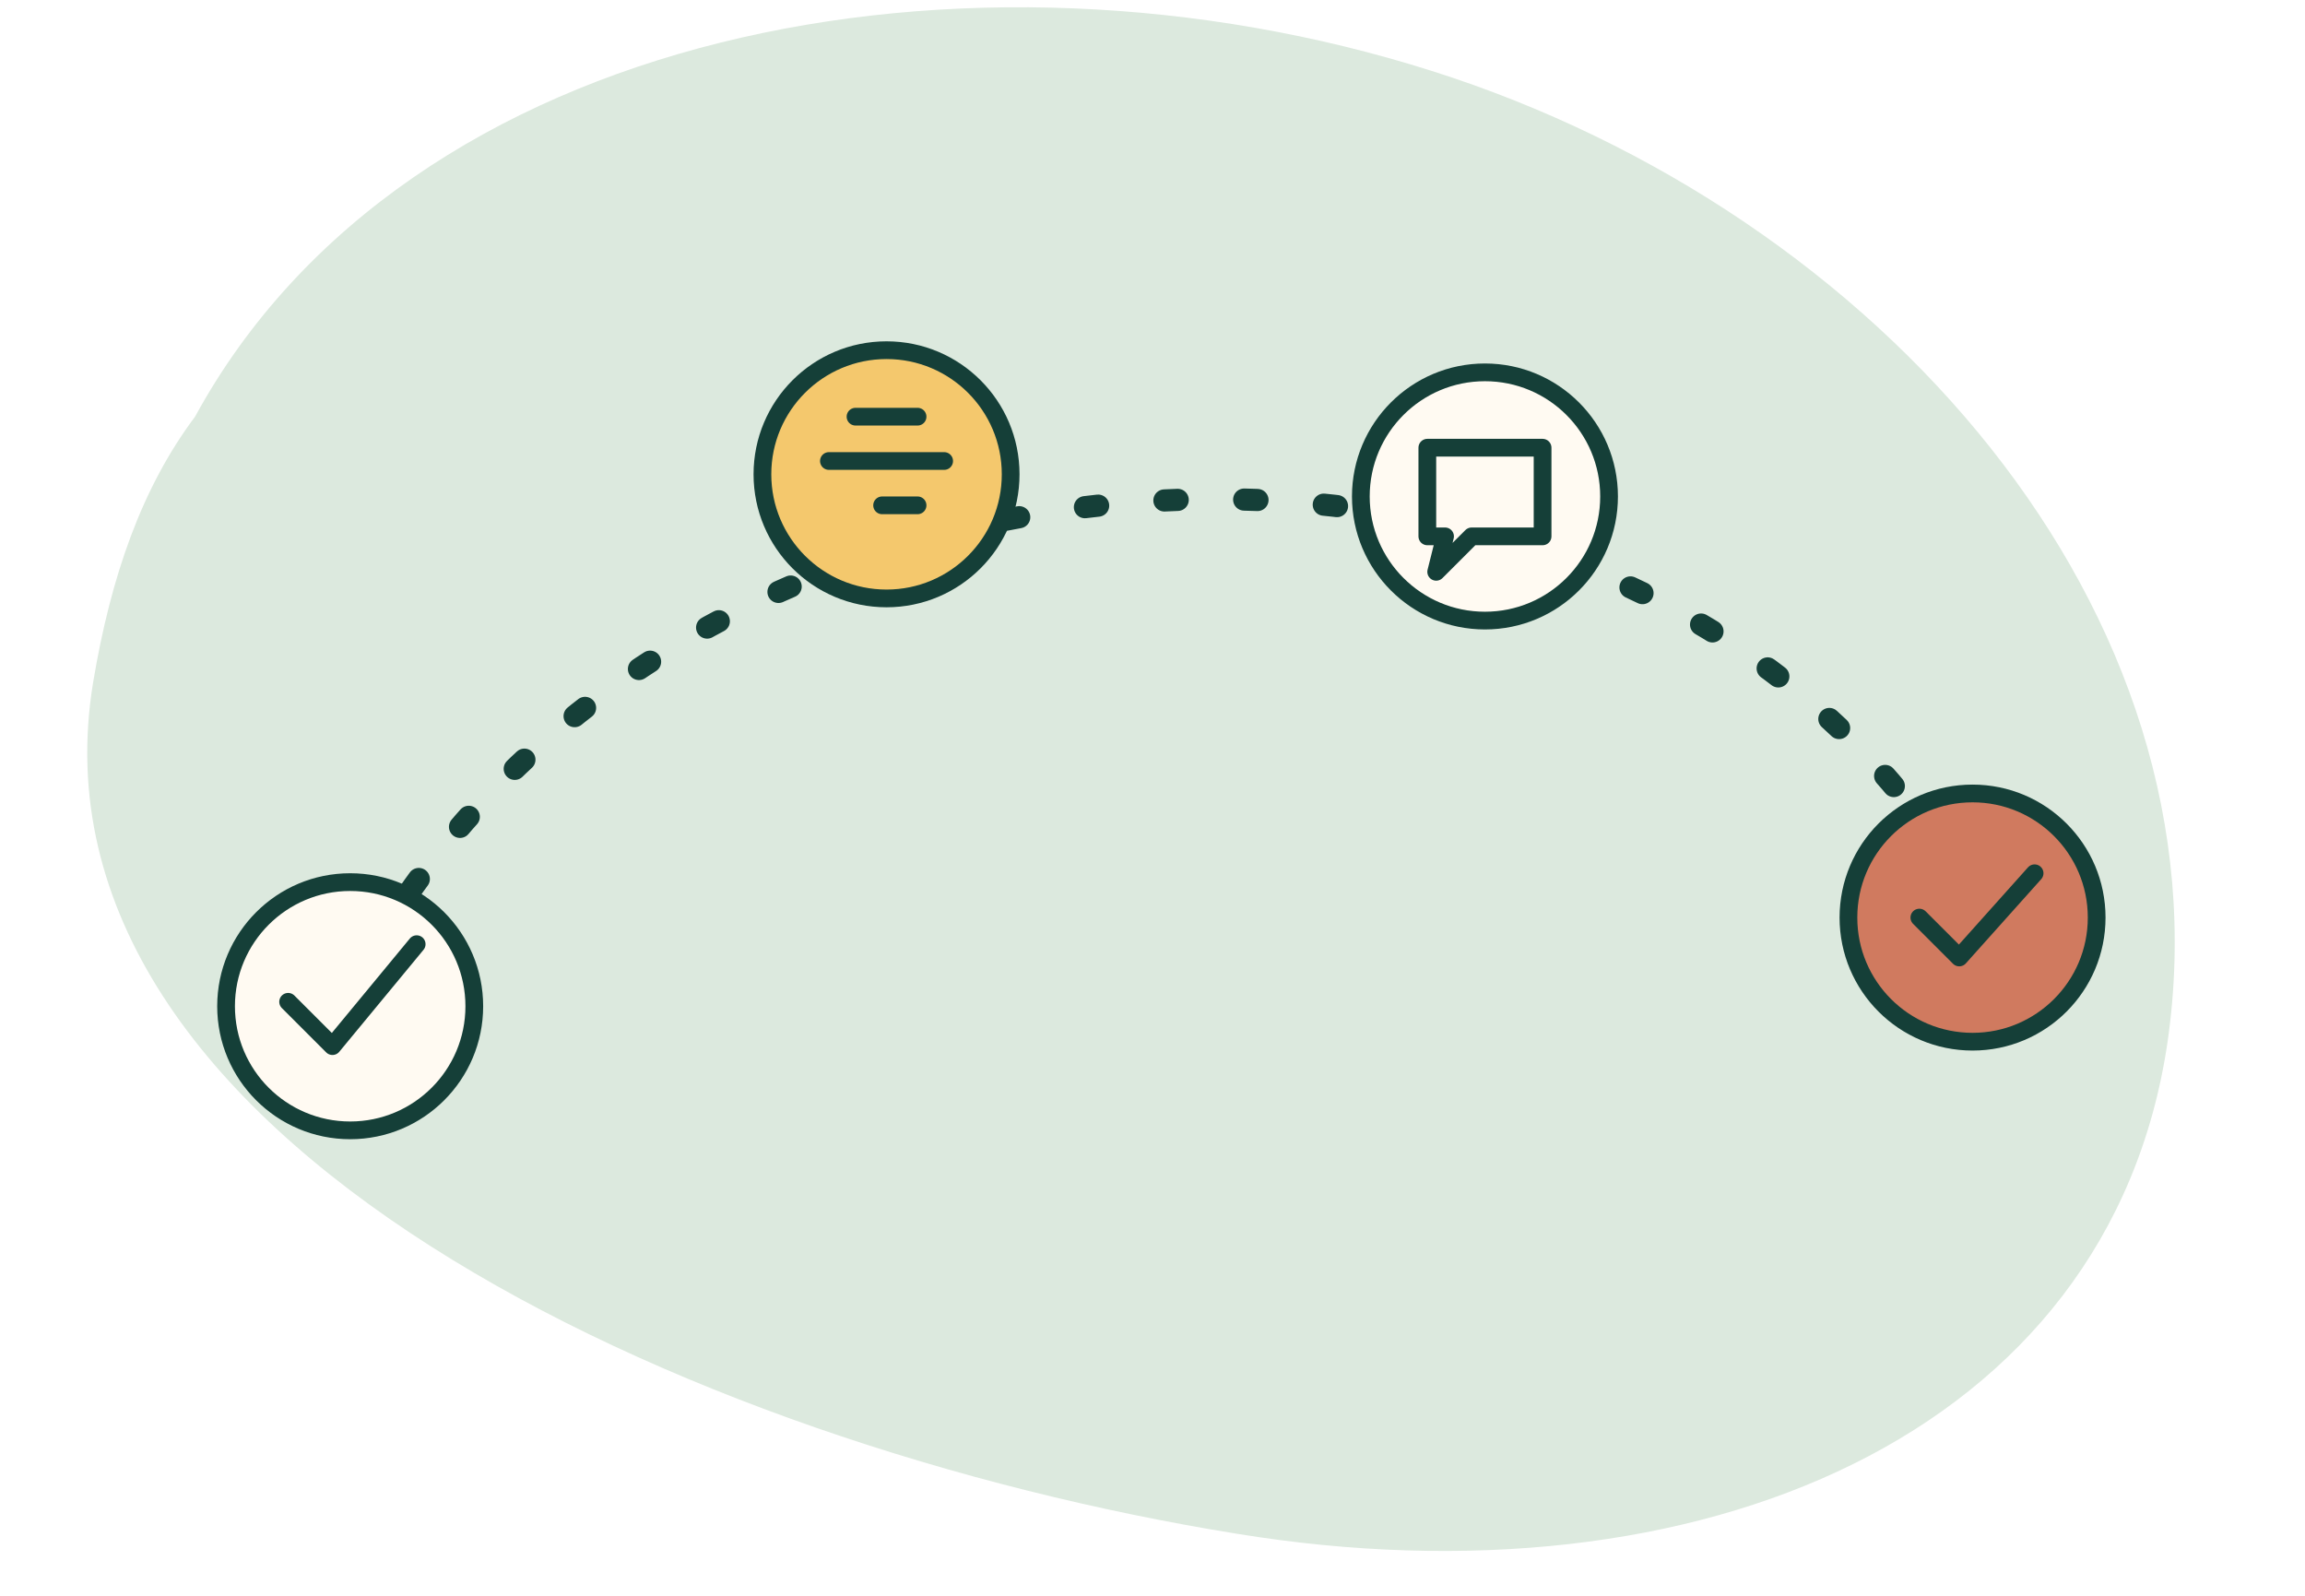
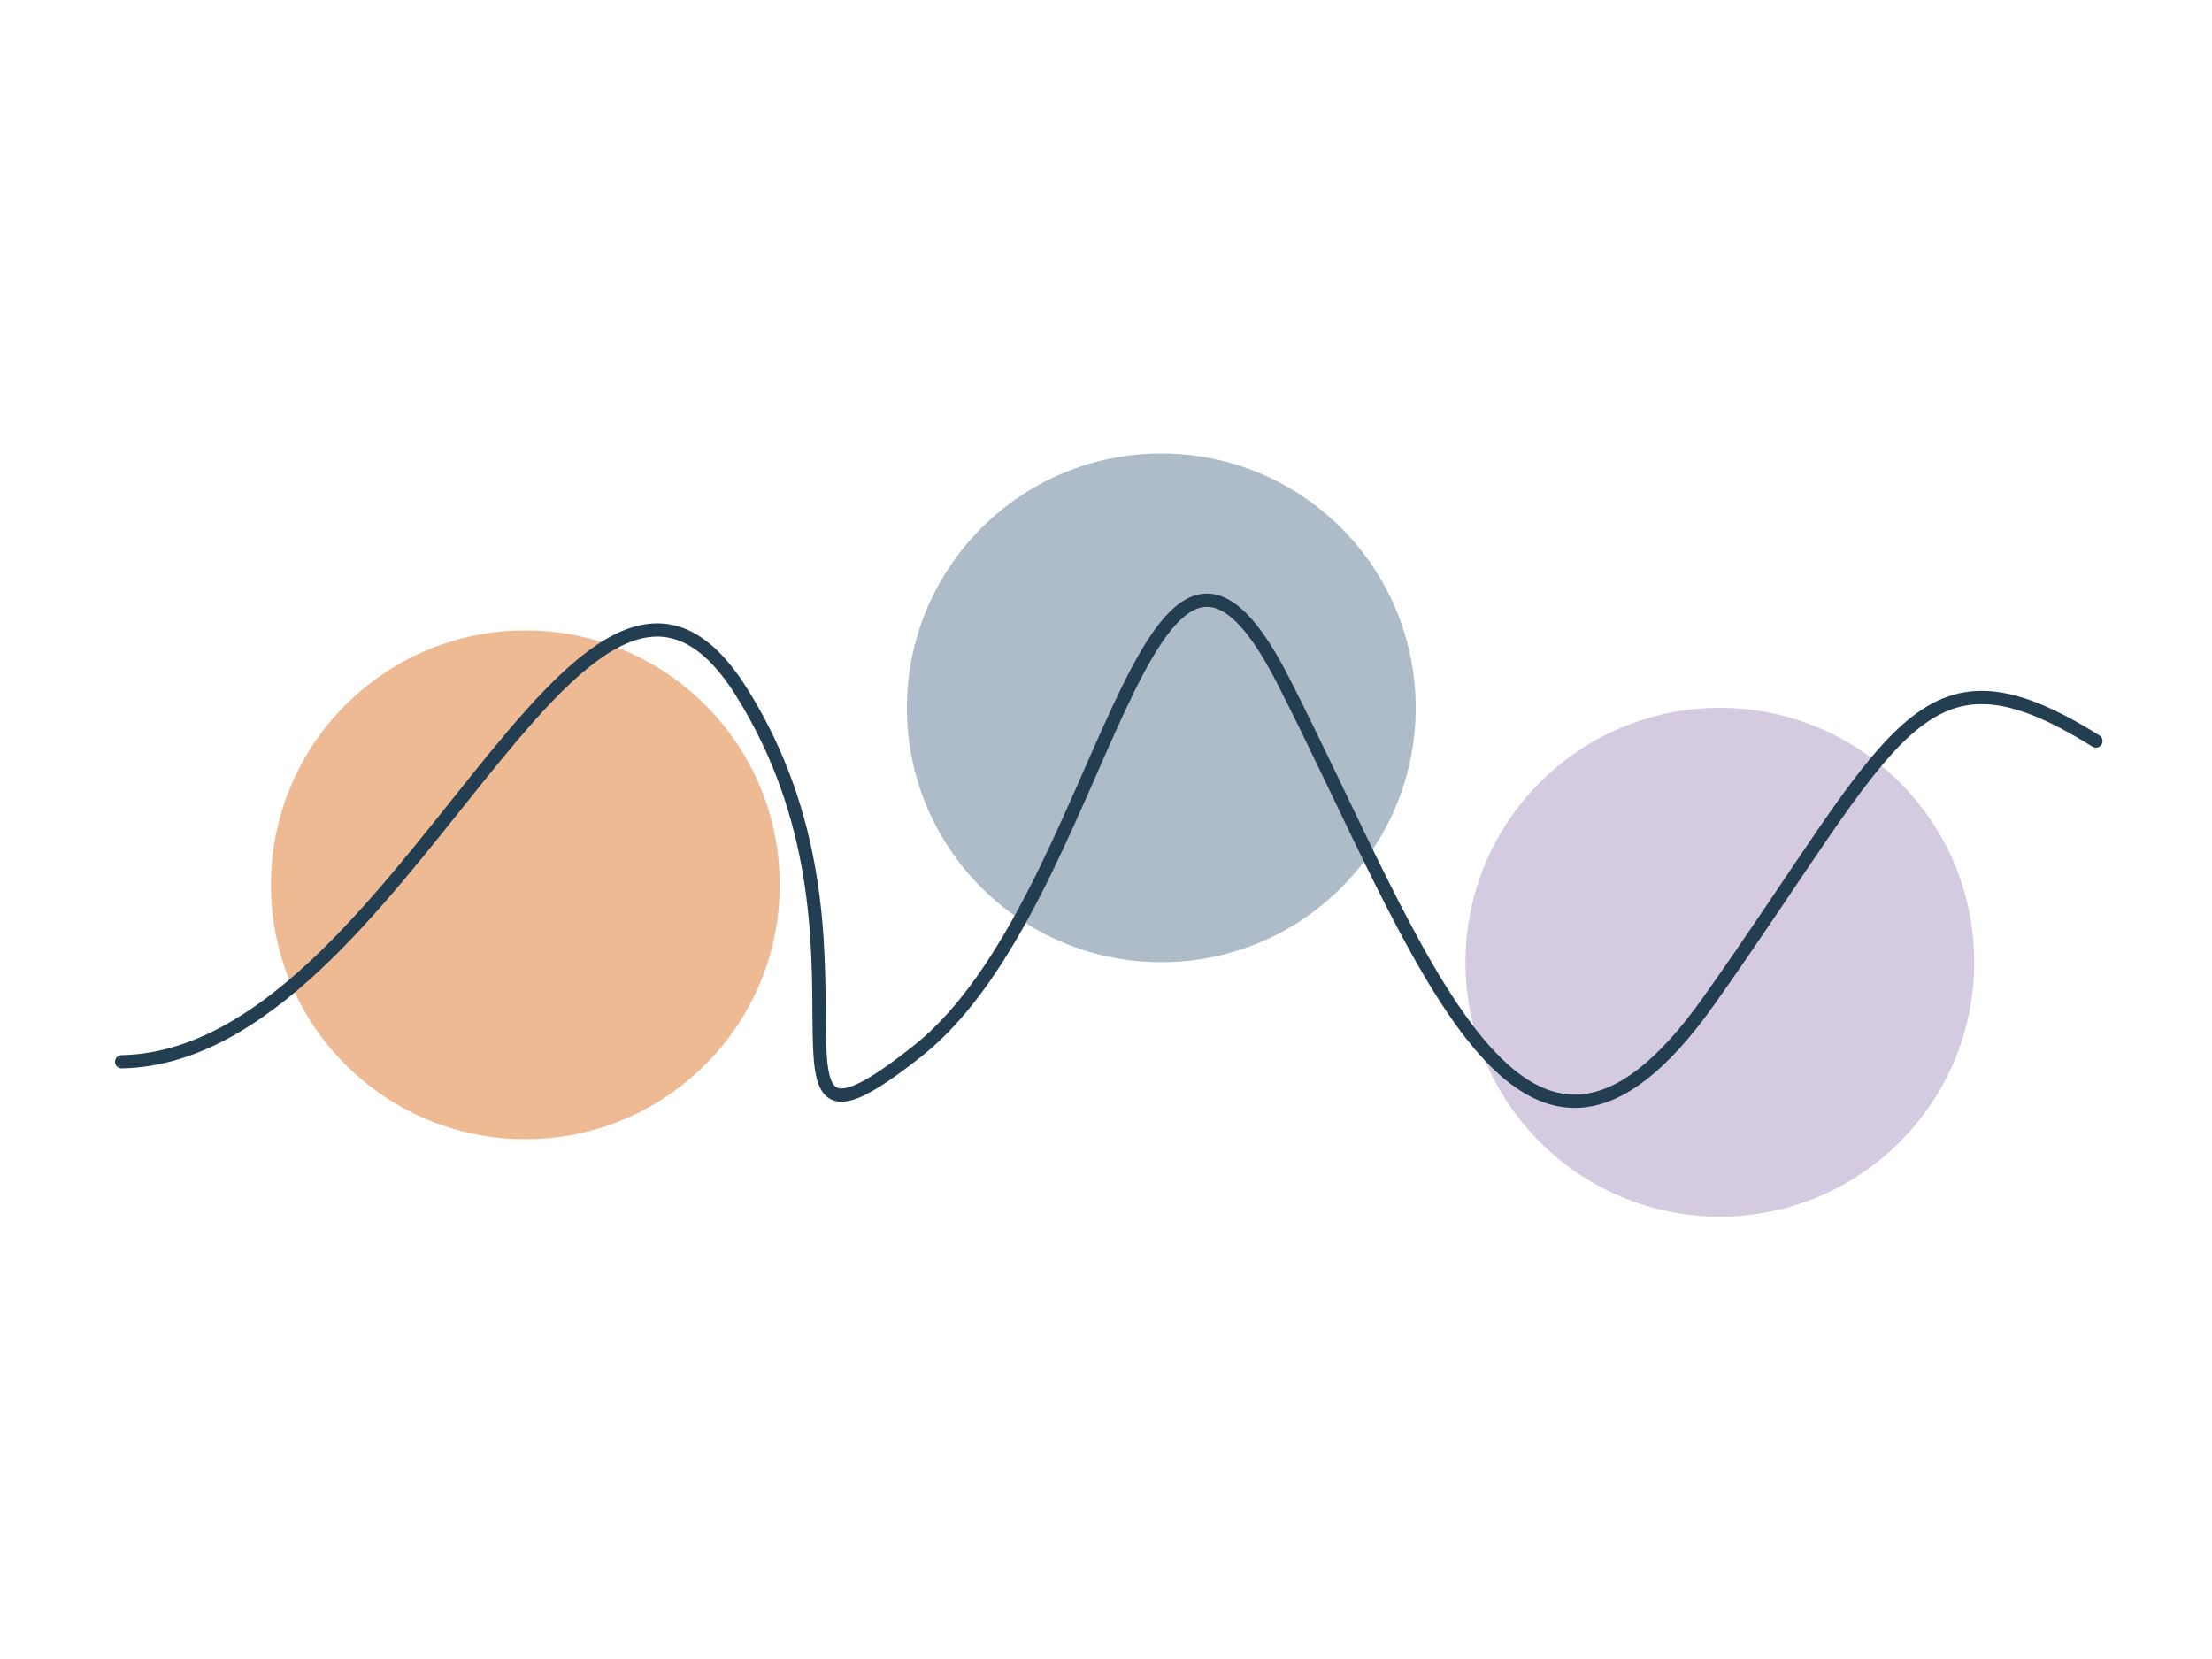
- <svg xmlns="http://www.w3.org/2000/svg" viewBox="0 0 520 360" role="img" aria-label="Traseul unei colaborări">
-   <path fill="#dce9de" d="M44 94C92 6 219-17 323 16c101 32 180 122 166 219-13 89-106 128-210 111C155 326 4 257 21 154c4-24 11-44 23-60Z" />
-   <path fill="none" stroke="#153f38" stroke-dasharray="3 15" stroke-linecap="round" stroke-width="5" d="M75 232c66-148 300-160 371-27" />
-   <g stroke="#153f38" stroke-width="4">
-     <circle cx="79" cy="227" r="28" fill="#fffaf2" />
-     <circle cx="200" cy="107" r="28" fill="#f4c86d" />
-     <circle cx="335" cy="112" r="28" fill="#fffaf2" />
-     <circle cx="445" cy="207" r="28" fill="#d07a5f" />
-   </g>
-   <g fill="none" stroke="#153f38" stroke-linecap="round" stroke-linejoin="round" stroke-width="4">
-     <path d="m65 226 10 10 19-23" />
-     <path d="M187 104h26m-20-10h14m-8 20h8" />
-     <path d="M322 101h26v20h-16l-8 8 2-8h-4v-20Z" />
-     <path d="m433 207 9 9 17-19" />
-   </g>
+ <svg xmlns="http://www.w3.org/2000/svg" viewBox="0 0 400 300" fill="none">
+   <circle cx="95" cy="160" r="46" fill="#edba94" />
+   <circle cx="210" cy="128" r="46" fill="#aebcc9" />
+   <circle cx="311" cy="174" r="46" fill="#d5cbe1" />
+   <path stroke="#243e51" stroke-width="2.4" stroke-linecap="round" stroke-linejoin="round" d="M22 192C73 191 105 79 134 125S132 217 166 190 207 74 232 123 275 229 309 181 347 114 379 134" />
</svg>
